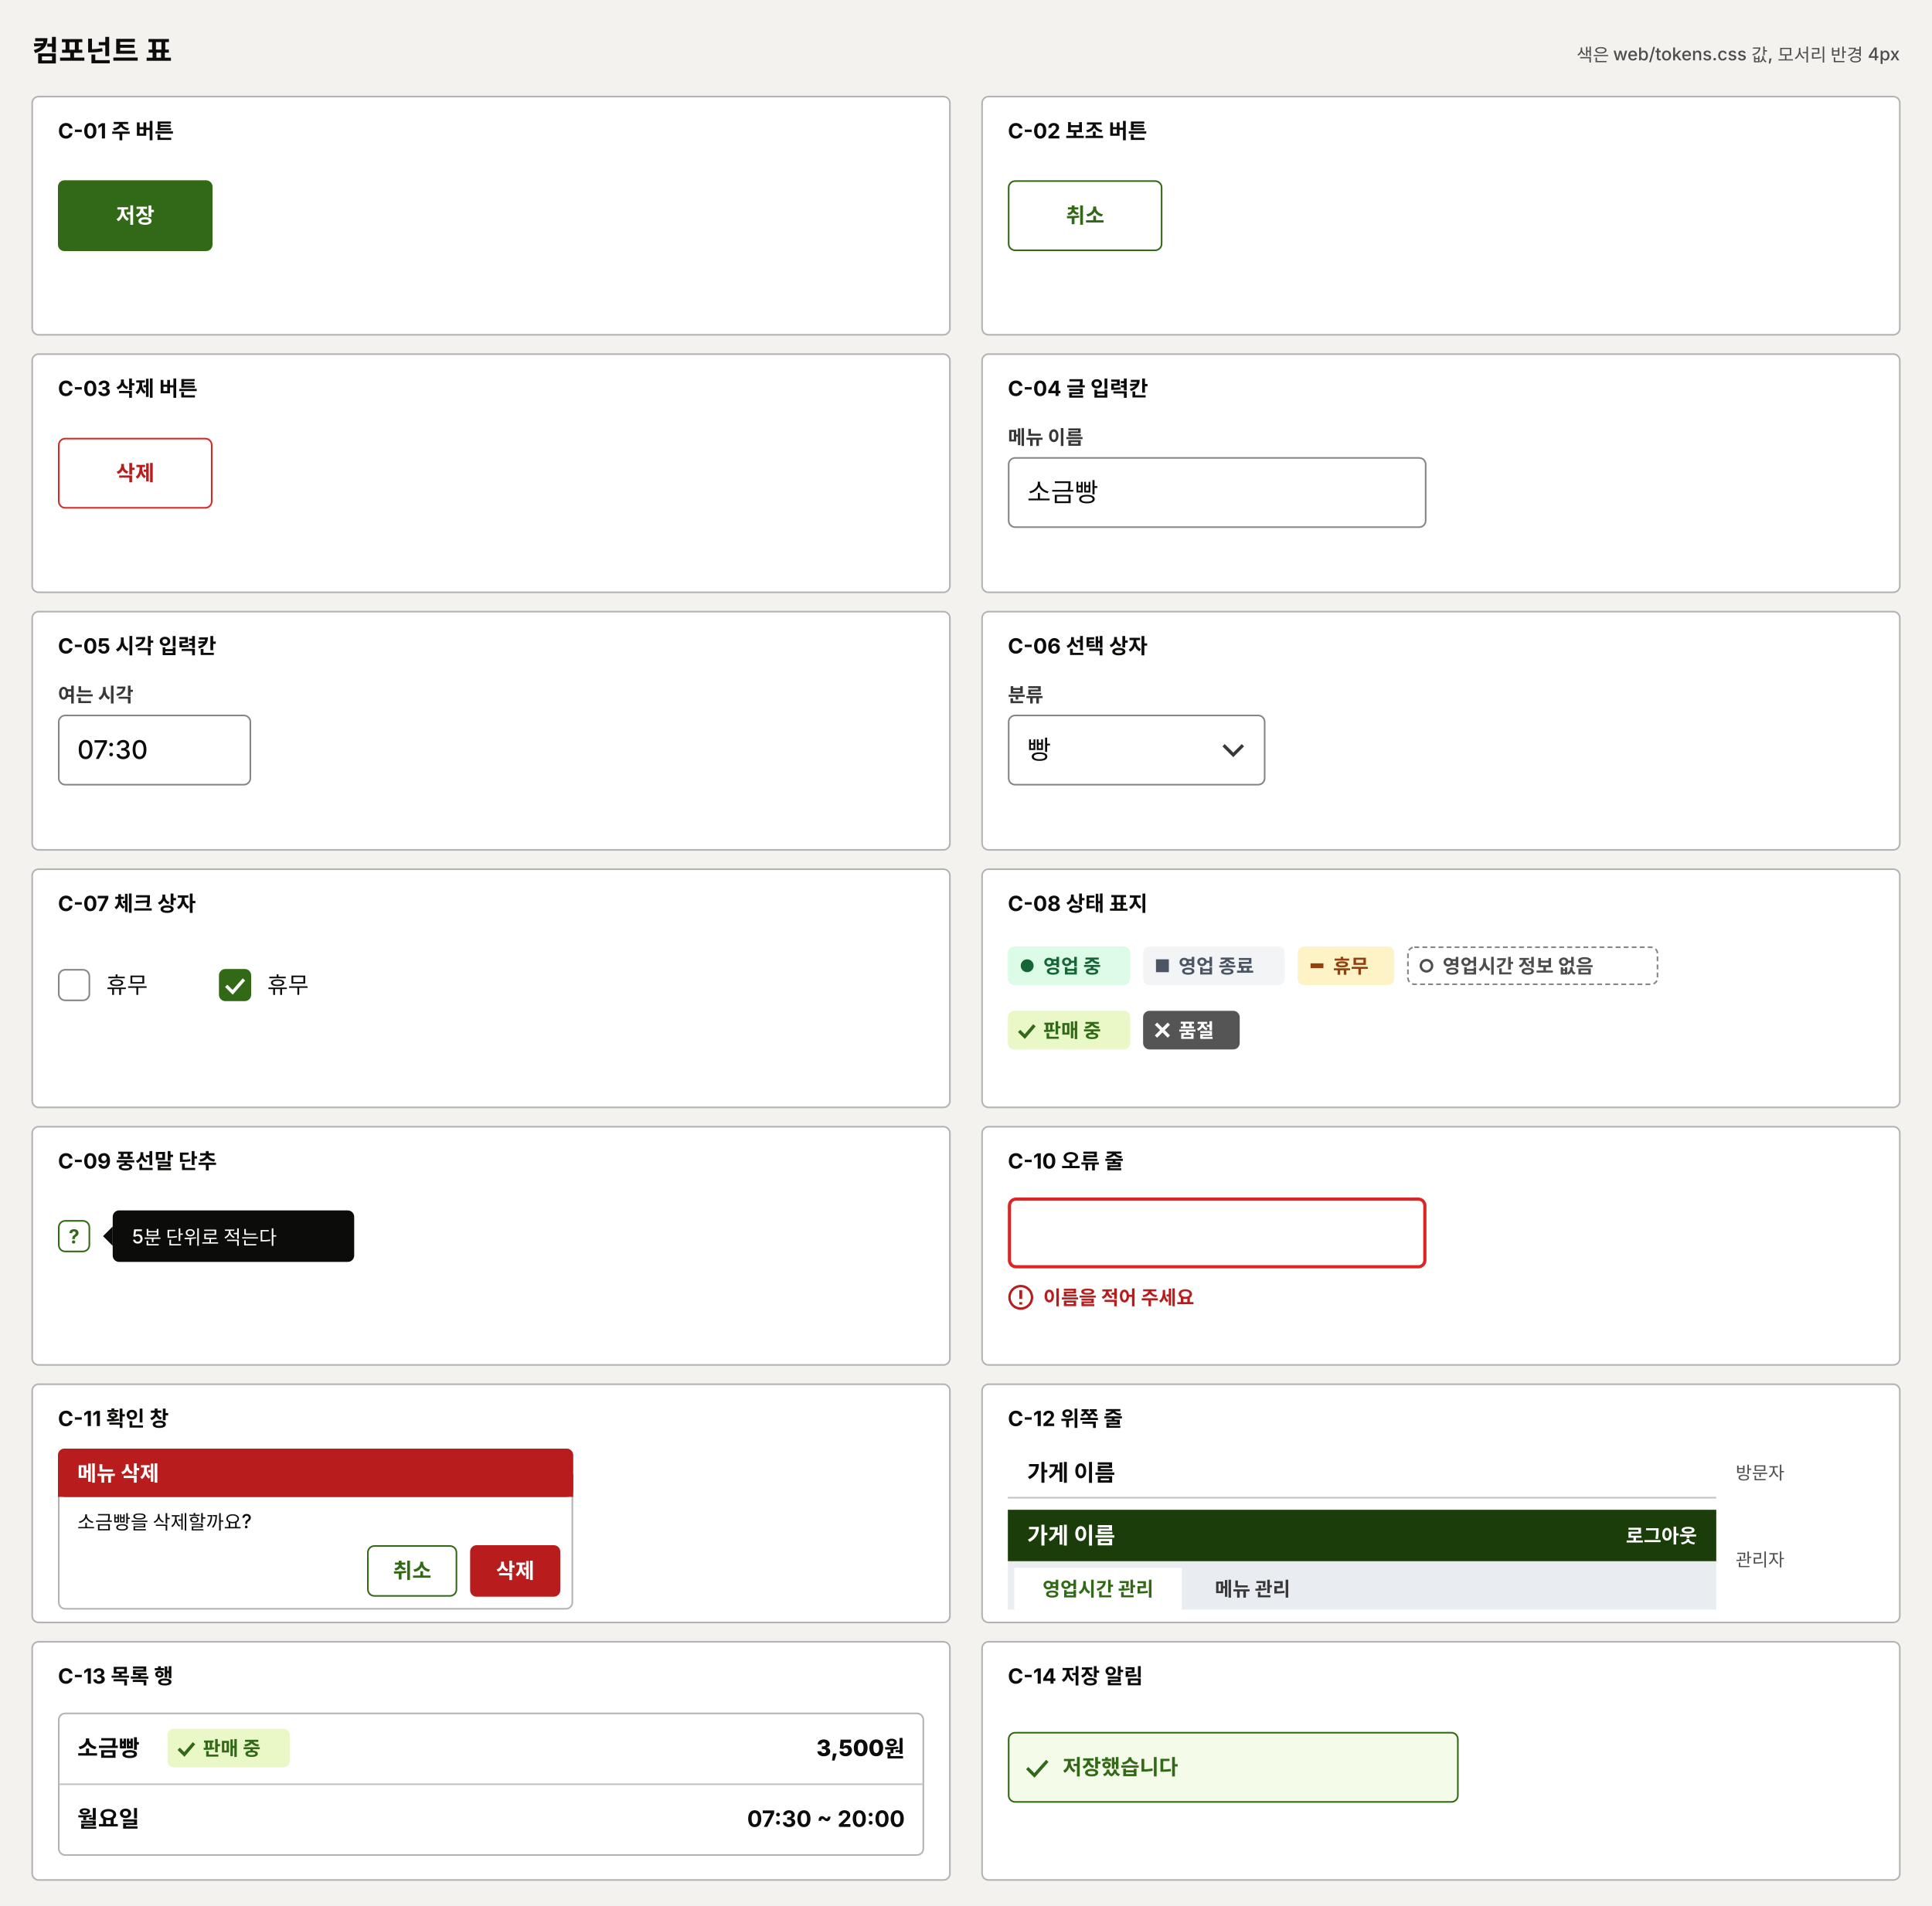
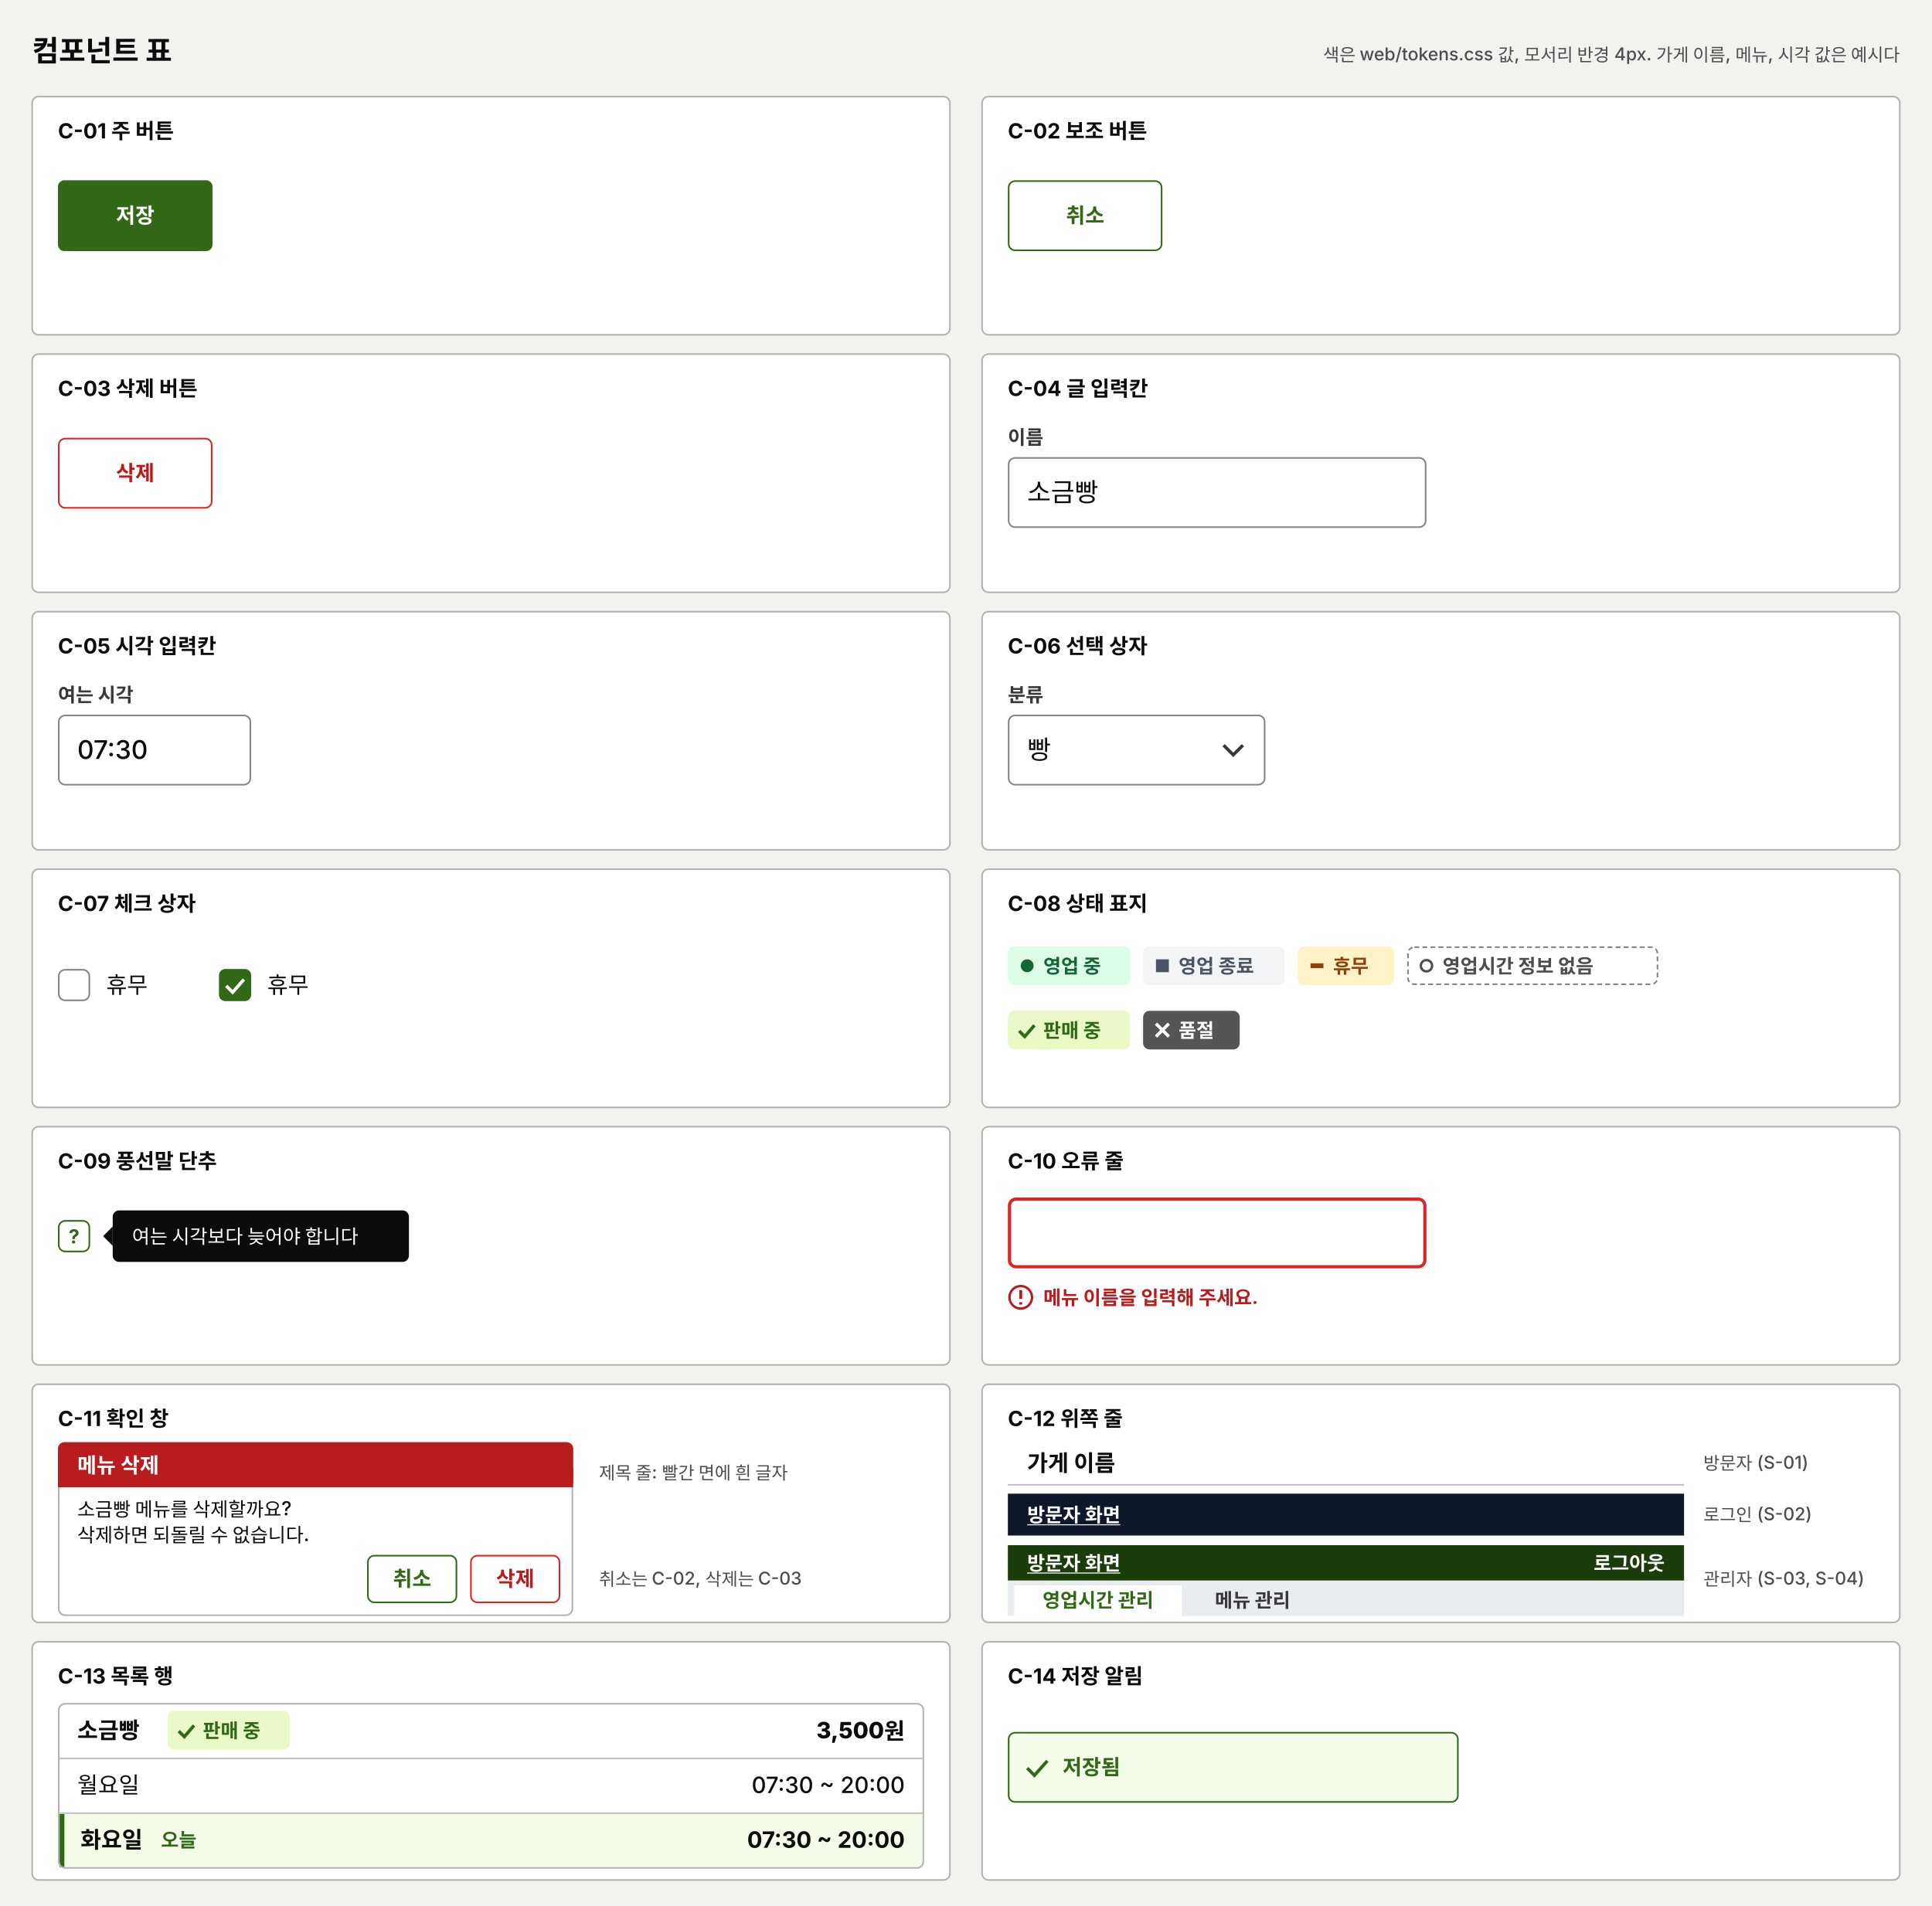
<svg xmlns="http://www.w3.org/2000/svg" viewBox="0 0 1200 1184" width="1200" height="1184" role="img" aria-labelledby="sheet-title">
  <style>
    text { font-family: 'Pretendard Variable', Pretendard, -apple-system, BlinkMacSystemFont, 'Apple SD Gothic Neo', 'Noto Sans KR', 'Malgun Gothic', sans-serif; fill: #0c0c0b; }
    .cell { fill: #ffffff; stroke: #b3b3b3; stroke-width: 1; }
    .id { font-size: 13px; font-weight: 700; }
    .lbl { font-size: 12px; font-weight: 600; fill: #383838; }
    .val { font-size: 16px; font-weight: 500; }
    .btn { font-size: 13px; font-weight: 700; text-anchor: middle; }
    .badge { font-size: 12px; font-weight: 700; }
    .note { font-size: 11px; font-weight: 500; fill: #4d4d4d; }
    .num { font-variant-numeric: tabular-nums; }
  </style>
  <rect width="1200" height="1184" fill="#f4f2ef" />
  <text x="20" y="38" font-size="18" font-weight="700">컴포넌트 표</text>
-   <text x="1180" y="38" class="note" text-anchor="end">색은 web/tokens.css 값, 모서리 반경 4px</text>
+   <text x="1180" y="38" class="note" text-anchor="end">색은 web/tokens.css 값, 모서리 반경 4px. 가게 이름, 메뉴, 시각 값은 예시다</text>
  <g transform="translate(20,60)">
    <rect class="cell" width="570" height="148" rx="4" />
    <text class="id" x="16" y="26">C-01 주 버튼</text>
    <rect x="16" y="52" width="96" height="44" rx="4" fill="#326916" />
    <text class="btn" x="64" y="78.5" fill="#ffffff" style="fill:#ffffff">저장</text>
  </g>
  <g transform="translate(610,60)">
    <rect class="cell" width="570" height="148" rx="4" />
    <text class="id" x="16" y="26">C-02 보조 버튼</text>
    <rect x="16.5" y="52.5" width="95" height="43" rx="4" fill="#ffffff" stroke="#326916" />
    <text class="btn" x="64" y="78.5" style="fill:#326916">취소</text>
  </g>
  <g transform="translate(20,220)">
    <rect class="cell" width="570" height="148" rx="4" />
    <text class="id" x="16" y="26">C-03 삭제 버튼</text>
    <rect x="16.5" y="52.5" width="95" height="43" rx="4" fill="#ffffff" stroke="#dc2626" />
    <text class="btn" x="64" y="78.5" style="fill:#b91c1c">삭제</text>
  </g>
  <g transform="translate(610,220)">
    <rect class="cell" width="570" height="148" rx="4" />
    <text class="id" x="16" y="26">C-04 글 입력칸</text>
-     <text class="lbl" x="16" y="56">메뉴 이름</text>
+     <text class="lbl" x="16" y="56">이름</text>
    <rect x="16.5" y="64.5" width="259" height="43" rx="4" fill="#ffffff" stroke="#858585" />
    <text class="val" x="28" y="91.5">소금빵</text>
  </g>
  <g transform="translate(20,380)">
    <rect class="cell" width="570" height="148" rx="4" />
    <text class="id" x="16" y="26">C-05 시각 입력칸</text>
    <text class="lbl" x="16" y="56">여는 시각</text>
    <rect x="16.5" y="64.5" width="119" height="43" rx="4" fill="#ffffff" stroke="#858585" />
    <text class="val num" x="28" y="91.5">07:30</text>
  </g>
  <g transform="translate(610,380)">
    <rect class="cell" width="570" height="148" rx="4" />
    <text class="id" x="16" y="26">C-06 선택 상자</text>
    <text class="lbl" x="16" y="56">분류</text>
    <rect x="16.5" y="64.5" width="159" height="43" rx="4" fill="#ffffff" stroke="#858585" />
    <text class="val" x="28" y="91.5">빵</text>
    <path d="M150 83 l6 6 l6 -6" fill="none" stroke="#383838" stroke-width="2" />
  </g>
  <g transform="translate(20,540)">
    <rect class="cell" width="570" height="148" rx="4" />
    <text class="id" x="16" y="26">C-07 체크 상자</text>
    <rect x="16.5" y="62.5" width="19" height="19" rx="4" fill="#ffffff" stroke="#858585" />
    <text x="46" y="77" font-size="14" font-weight="500">휴무</text>
    <rect x="116" y="62" width="20" height="20" rx="4" fill="#326916" />
    <path d="M120.5 72.5 l4 4 l7 -8" fill="none" stroke="#ffffff" stroke-width="2" />
    <text x="146" y="77" font-size="14" font-weight="500">휴무</text>
  </g>
  <g transform="translate(610,540)">
    <rect class="cell" width="570" height="148" rx="4" />
    <text class="id" x="16" y="26">C-08 상태 표지</text>
    <rect x="16" y="48" width="76" height="24" rx="4" fill="#dcfce7" />
    <circle cx="28" cy="60" r="4" fill="#166534" />
    <text class="badge" x="38" y="64.5" style="fill:#166534">영업 중</text>
    <rect x="100" y="48" width="88" height="24" rx="4" fill="#f3f4f6" />
    <rect x="108" y="56" width="8" height="8" fill="#4b5563" />
    <text class="badge" x="122" y="64.5" style="fill:#4b5563">영업 종료</text>
    <rect x="196" y="48" width="60" height="24" rx="4" fill="#fef3c7" />
    <rect x="204" y="58.5" width="8" height="3" fill="#92400e" />
    <text class="badge" x="218" y="64.5" style="fill:#92400e">휴무</text>
    <rect x="264.5" y="48.5" width="155" height="23" rx="4" fill="#ffffff" stroke="#858585" stroke-dasharray="3 2" />
    <circle cx="276" cy="60" r="3.5" fill="none" stroke="#4d4d4d" stroke-width="1.5" />
    <text class="badge" x="286" y="64.5" style="fill:#4d4d4d">영업시간 정보 없음</text>
    <rect x="16" y="88" width="76" height="24" rx="4" fill="#e9f8c6" />
    <path d="M23 100.5 l3.5 3.5 l6 -7" fill="none" stroke="#326916" stroke-width="2" />
    <text class="badge" x="38" y="104.5" style="fill:#326916">판매 중</text>
    <rect x="100" y="88" width="60" height="24" rx="4" fill="#555555" />
    <path d="M108 96 l8 8 M116 96 l-8 8" fill="none" stroke="#ffffff" stroke-width="2" />
    <text class="badge" x="122" y="104.5" style="fill:#ffffff">품절</text>
  </g>
  <g transform="translate(20,700)">
    <rect class="cell" width="570" height="148" rx="4" />
    <text class="id" x="16" y="26">C-09 풍선말 단추</text>
    <rect x="16.5" y="58.5" width="19" height="19" rx="4" fill="#ffffff" stroke="#326916" />
    <text x="26" y="72.5" font-size="12" font-weight="700" text-anchor="middle" style="fill:#326916">?</text>
    <path d="M50 62 l-6 6 l6 6 z" fill="#0c0c0b" />
-     <rect x="50" y="52" width="150" height="32" rx="4" fill="#0c0c0b" />
-     <text x="62" y="72.5" font-size="12" font-weight="500" style="fill:#ffffff">5분 단위로 적는다</text>
+     <rect x="50" y="52" width="184" height="32" rx="4" fill="#0c0c0b" />
+     <text x="62" y="72.5" font-size="12" font-weight="500" style="fill:#ffffff">여는 시각보다 늦어야 합니다</text>
  </g>
  <g transform="translate(610,700)">
    <rect class="cell" width="570" height="148" rx="4" />
    <text class="id" x="16" y="26">C-10 오류 줄</text>
    <rect x="17" y="45" width="258" height="42" rx="4" fill="#ffffff" stroke="#dc2626" stroke-width="2" />
    <circle cx="24" cy="106" r="7" fill="none" stroke="#b91c1c" stroke-width="1.5" />
    <path d="M24 101.5 v5.5 M24 109 v1.5" fill="none" stroke="#b91c1c" stroke-width="1.8" />
-     <text x="38" y="110.5" font-size="12" font-weight="600" style="fill:#b91c1c">이름을 적어 주세요</text>
+     <text x="38" y="110.5" font-size="12" font-weight="600" style="fill:#b91c1c">메뉴 이름을 입력해 주세요.</text>
  </g>
  <g transform="translate(20,860)">
    <rect class="cell" width="570" height="148" rx="4" />
    <text class="id" x="16" y="26">C-11 확인 창</text>
-     <rect x="16.5" y="40.5" width="319" height="99" rx="4" fill="#ffffff" stroke="#b3b3b3" />
-     <rect x="16" y="40" width="320" height="30" rx="4" fill="#b91c1c" />
-     <rect x="16" y="56" width="320" height="14" fill="#b91c1c" />
-     <text x="28" y="60" font-size="13" font-weight="700" style="fill:#ffffff">메뉴 삭제</text>
-     <text x="28" y="90" font-size="12" font-weight="500">소금빵을 삭제할까요?</text>
-     <rect x="208.5" y="100.5" width="55" height="31" rx="4" fill="#ffffff" stroke="#326916" />
-     <text class="btn" x="236" y="120.5" style="fill:#326916">취소</text>
-     <rect x="272" y="100" width="56" height="32" rx="4" fill="#b91c1c" />
-     <text class="btn" x="300" y="120.5" style="fill:#ffffff">삭제</text>
+     <rect x="16.5" y="36.5" width="319" height="107" rx="4" fill="#ffffff" stroke="#b3b3b3" />
+     <rect x="16" y="36" width="320" height="28" rx="4" fill="#b91c1c" />
+     <rect x="16" y="52" width="320" height="12" fill="#b91c1c" />
+     <text x="28" y="55" font-size="13" font-weight="700" style="fill:#ffffff">메뉴 삭제</text>
+     <text x="28" y="82" font-size="12" font-weight="500">소금빵 메뉴를 삭제할까요?</text>
+     <text x="28" y="98" font-size="12" font-weight="500">삭제하면 되돌릴 수 없습니다.</text>
+     <rect x="208.5" y="106.5" width="55" height="29" rx="4" fill="#ffffff" stroke="#326916" />
+     <text class="btn" x="236" y="125.5" style="fill:#326916">취소</text>
+     <rect x="272.5" y="106.5" width="55" height="29" rx="4" fill="#ffffff" stroke="#dc2626" />
+     <text class="btn" x="300" y="125.5" style="fill:#b91c1c">삭제</text>
+     <text class="note" x="352" y="59">제목 줄: 빨간 면에 흰 글자</text>
+     <text class="note" x="352" y="125">취소는 C-02, 삭제는 C-03</text>
  </g>
  <g transform="translate(610,860)">
    <rect class="cell" width="570" height="148" rx="4" />
    <text class="id" x="16" y="26">C-12 위쪽 줄</text>
-     <rect x="16" y="40" width="440" height="30" fill="#ffffff" />
-     <path d="M16 70.5 h440" stroke="#c2c2c2" stroke-width="1" />
-     <text x="28" y="60" font-size="14" font-weight="800">가게 이름</text>
-     <text class="note" x="468" y="59">방문자</text>
-     <rect x="16" y="78" width="440" height="32" fill="#1a3d0a" />
-     <text x="28" y="99" font-size="14" font-weight="800" style="fill:#ffffff">가게 이름</text>
-     <text x="444" y="98.5" font-size="12" font-weight="600" text-anchor="end" style="fill:#ffffff">로그아웃</text>
-     <rect x="16" y="110" width="440" height="30" fill="#e9edf2" />
-     <rect x="20" y="114" width="104" height="26" fill="#ffffff" />
-     <text x="72" y="131.5" font-size="12" font-weight="600" text-anchor="middle" style="fill:#326916">영업시간 관리</text>
-     <text x="168" y="131.5" font-size="12" font-weight="600" text-anchor="middle" style="fill:#383838">메뉴 관리</text>
-     <text class="note" x="468" y="113">관리자</text>
+     <rect x="16" y="36" width="420" height="26" fill="#ffffff" />
+     <path d="M16 62.5 h420" stroke="#c2c2c2" stroke-width="1" />
+     <text x="28" y="54" font-size="14" font-weight="800">가게 이름</text>
+     <text class="note" x="448" y="53">방문자 (S-01)</text>
+     <rect x="16" y="68" width="420" height="26" fill="#0f172a" />
+     <text x="28" y="85.5" font-size="12" font-weight="600" text-decoration="underline" style="fill:#ffffff">방문자 화면</text>
+     <text class="note" x="448" y="85">로그인 (S-02)</text>
+     <rect x="16" y="100" width="420" height="22" fill="#1a3d0a" />
+     <text x="28" y="115.5" font-size="12" font-weight="600" text-decoration="underline" style="fill:#ffffff">방문자 화면</text>
+     <text x="424" y="115.5" font-size="12" font-weight="600" text-anchor="end" style="fill:#ffffff">로그아웃</text>
+     <rect x="16" y="122" width="420" height="22" fill="#e9edf2" />
+     <rect x="20" y="125" width="104" height="19" fill="#ffffff" />
+     <text x="72" y="138.5" font-size="12" font-weight="700" text-anchor="middle" style="fill:#326916">영업시간 관리</text>
+     <text x="168" y="138.5" font-size="12" font-weight="600" text-anchor="middle" style="fill:#383838">메뉴 관리</text>
+     <text class="note" x="448" y="125">관리자 (S-03, S-04)</text>
  </g>
  <g transform="translate(20,1020)">
    <rect class="cell" width="570" height="148" rx="4" />
    <text class="id" x="16" y="26">C-13 목록 행</text>
-     <rect x="16.5" y="44.5" width="537" height="88" rx="4" fill="#ffffff" stroke="#b3b3b3" />
-     <path d="M17 88.5 h536" stroke="#c2c2c2" stroke-width="1" />
-     <text x="28" y="71" font-size="14" font-weight="800">소금빵</text>
-     <rect x="84" y="54" width="76" height="24" rx="4" fill="#e9f8c6" />
-     <path d="M91 66.5 l3.5 3.5 l6 -7" fill="none" stroke="#326916" stroke-width="2" />
-     <text class="badge" x="106" y="70.5" style="fill:#326916">판매 중</text>
-     <text class="num" x="542" y="71" font-size="14" font-weight="800" text-anchor="end">3,500원</text>
-     <text x="28" y="115" font-size="14" font-weight="600">월요일</text>
-     <text class="num" x="542" y="115" font-size="14" font-weight="700" text-anchor="end">07:30 ~ 20:00</text>
+     <rect x="17" y="107" width="536" height="33" fill="#f4fbe8" />
+     <rect x="17" y="107" width="3" height="33" fill="#326916" />
+     <rect x="16.5" y="38.5" width="537" height="102" rx="4" fill="none" stroke="#b3b3b3" />
+     <path d="M17 72.5 h536 M17 106.5 h536" stroke="#c2c2c2" stroke-width="1" />
+     <text x="28" y="60" font-size="14" font-weight="800">소금빵</text>
+     <rect x="84" y="43" width="76" height="24" rx="4" fill="#e9f8c6" />
+     <path d="M91 55.5 l3.5 3.5 l6 -7" fill="none" stroke="#326916" stroke-width="2" />
+     <text class="badge" x="106" y="59.5" style="fill:#326916">판매 중</text>
+     <text class="num" x="542" y="60" font-size="14" font-weight="800" text-anchor="end">3,500원</text>
+     <text x="28" y="94" font-size="14" font-weight="500">월요일</text>
+     <text class="num" x="542" y="94" font-size="14" font-weight="500" text-anchor="end">07:30 ~ 20:00</text>
+     <text x="30" y="128" font-size="14" font-weight="700">화요일</text>
+     <text x="80" y="127.5" font-size="12" font-weight="700" style="fill:#326916">오늘</text>
+     <text class="num" x="542" y="128" font-size="14" font-weight="700" text-anchor="end">07:30 ~ 20:00</text>
  </g>
  <g transform="translate(610,1020)">
    <rect class="cell" width="570" height="148" rx="4" />
    <text class="id" x="16" y="26">C-14 저장 알림</text>
    <rect x="16.5" y="56.5" width="279" height="43" rx="4" fill="#f4fbe8" stroke="#326916" />
    <path d="M28 78.5 l4.5 4.5 l8 -9" fill="none" stroke="#326916" stroke-width="2" />
-     <text x="50" y="82.5" font-size="13" font-weight="700" style="fill:#326916">저장했습니다</text>
+     <text x="50" y="82.5" font-size="13" font-weight="700" style="fill:#326916">저장됨</text>
  </g>
</svg>
